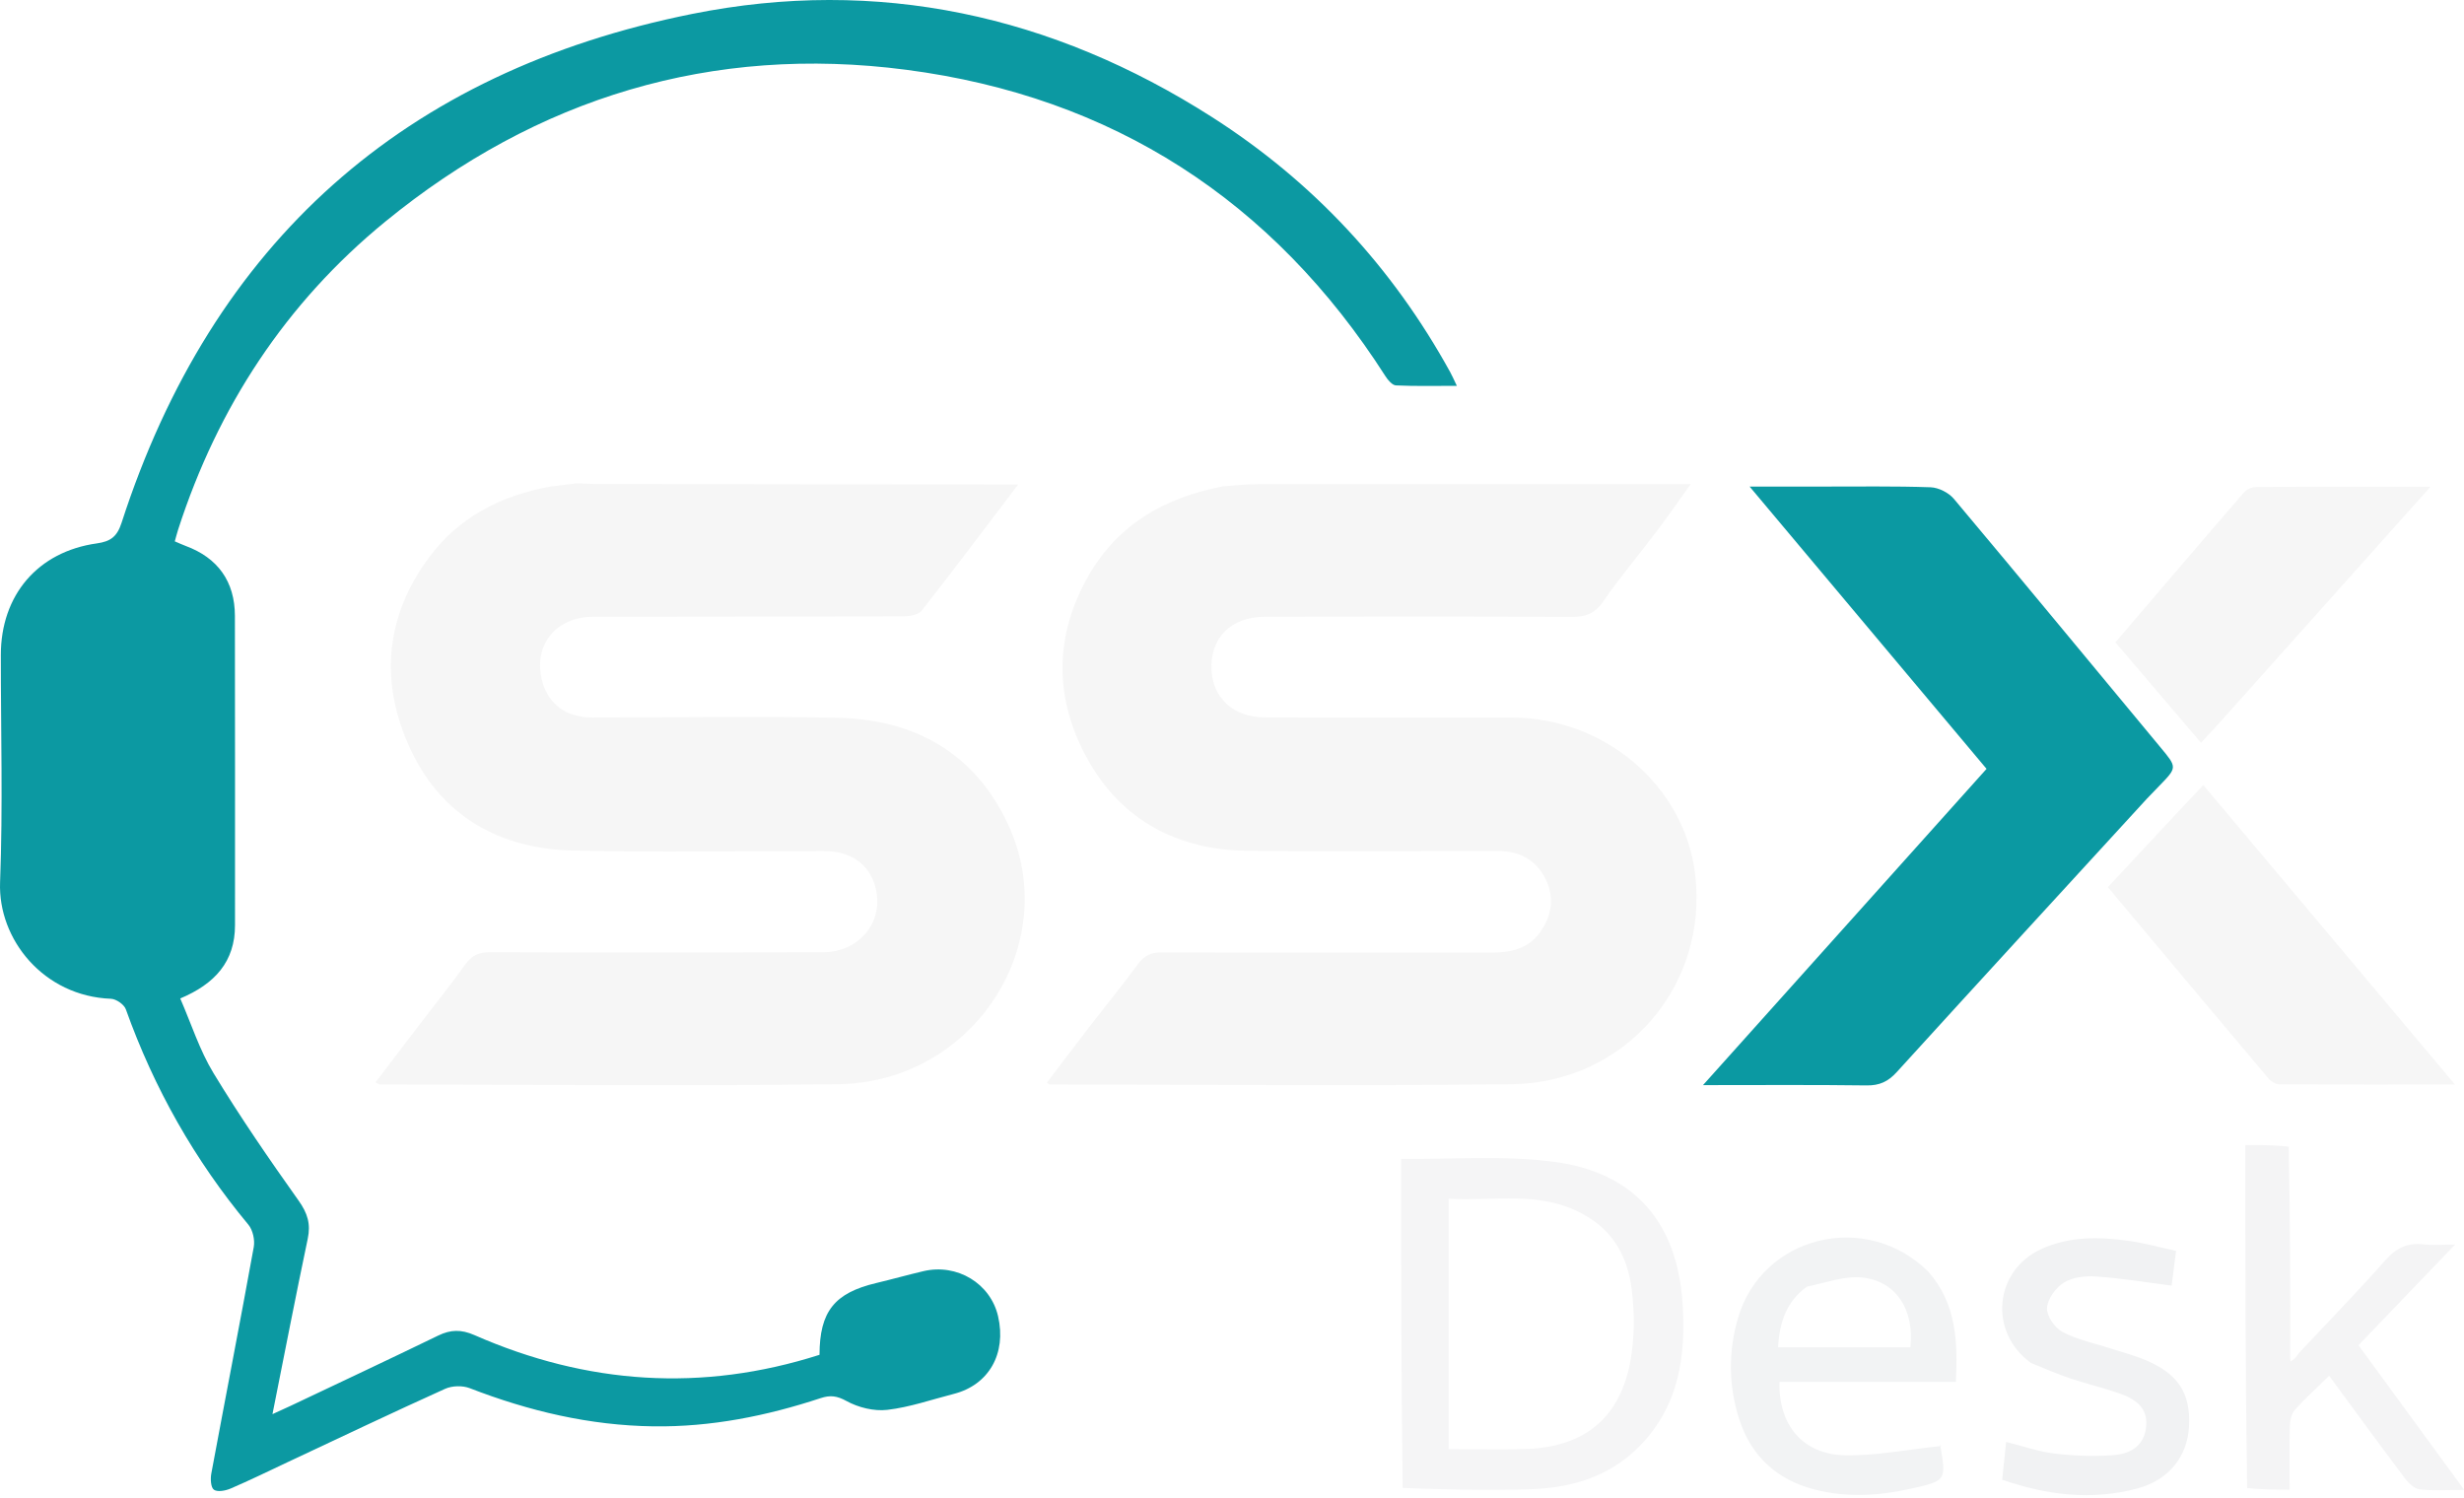
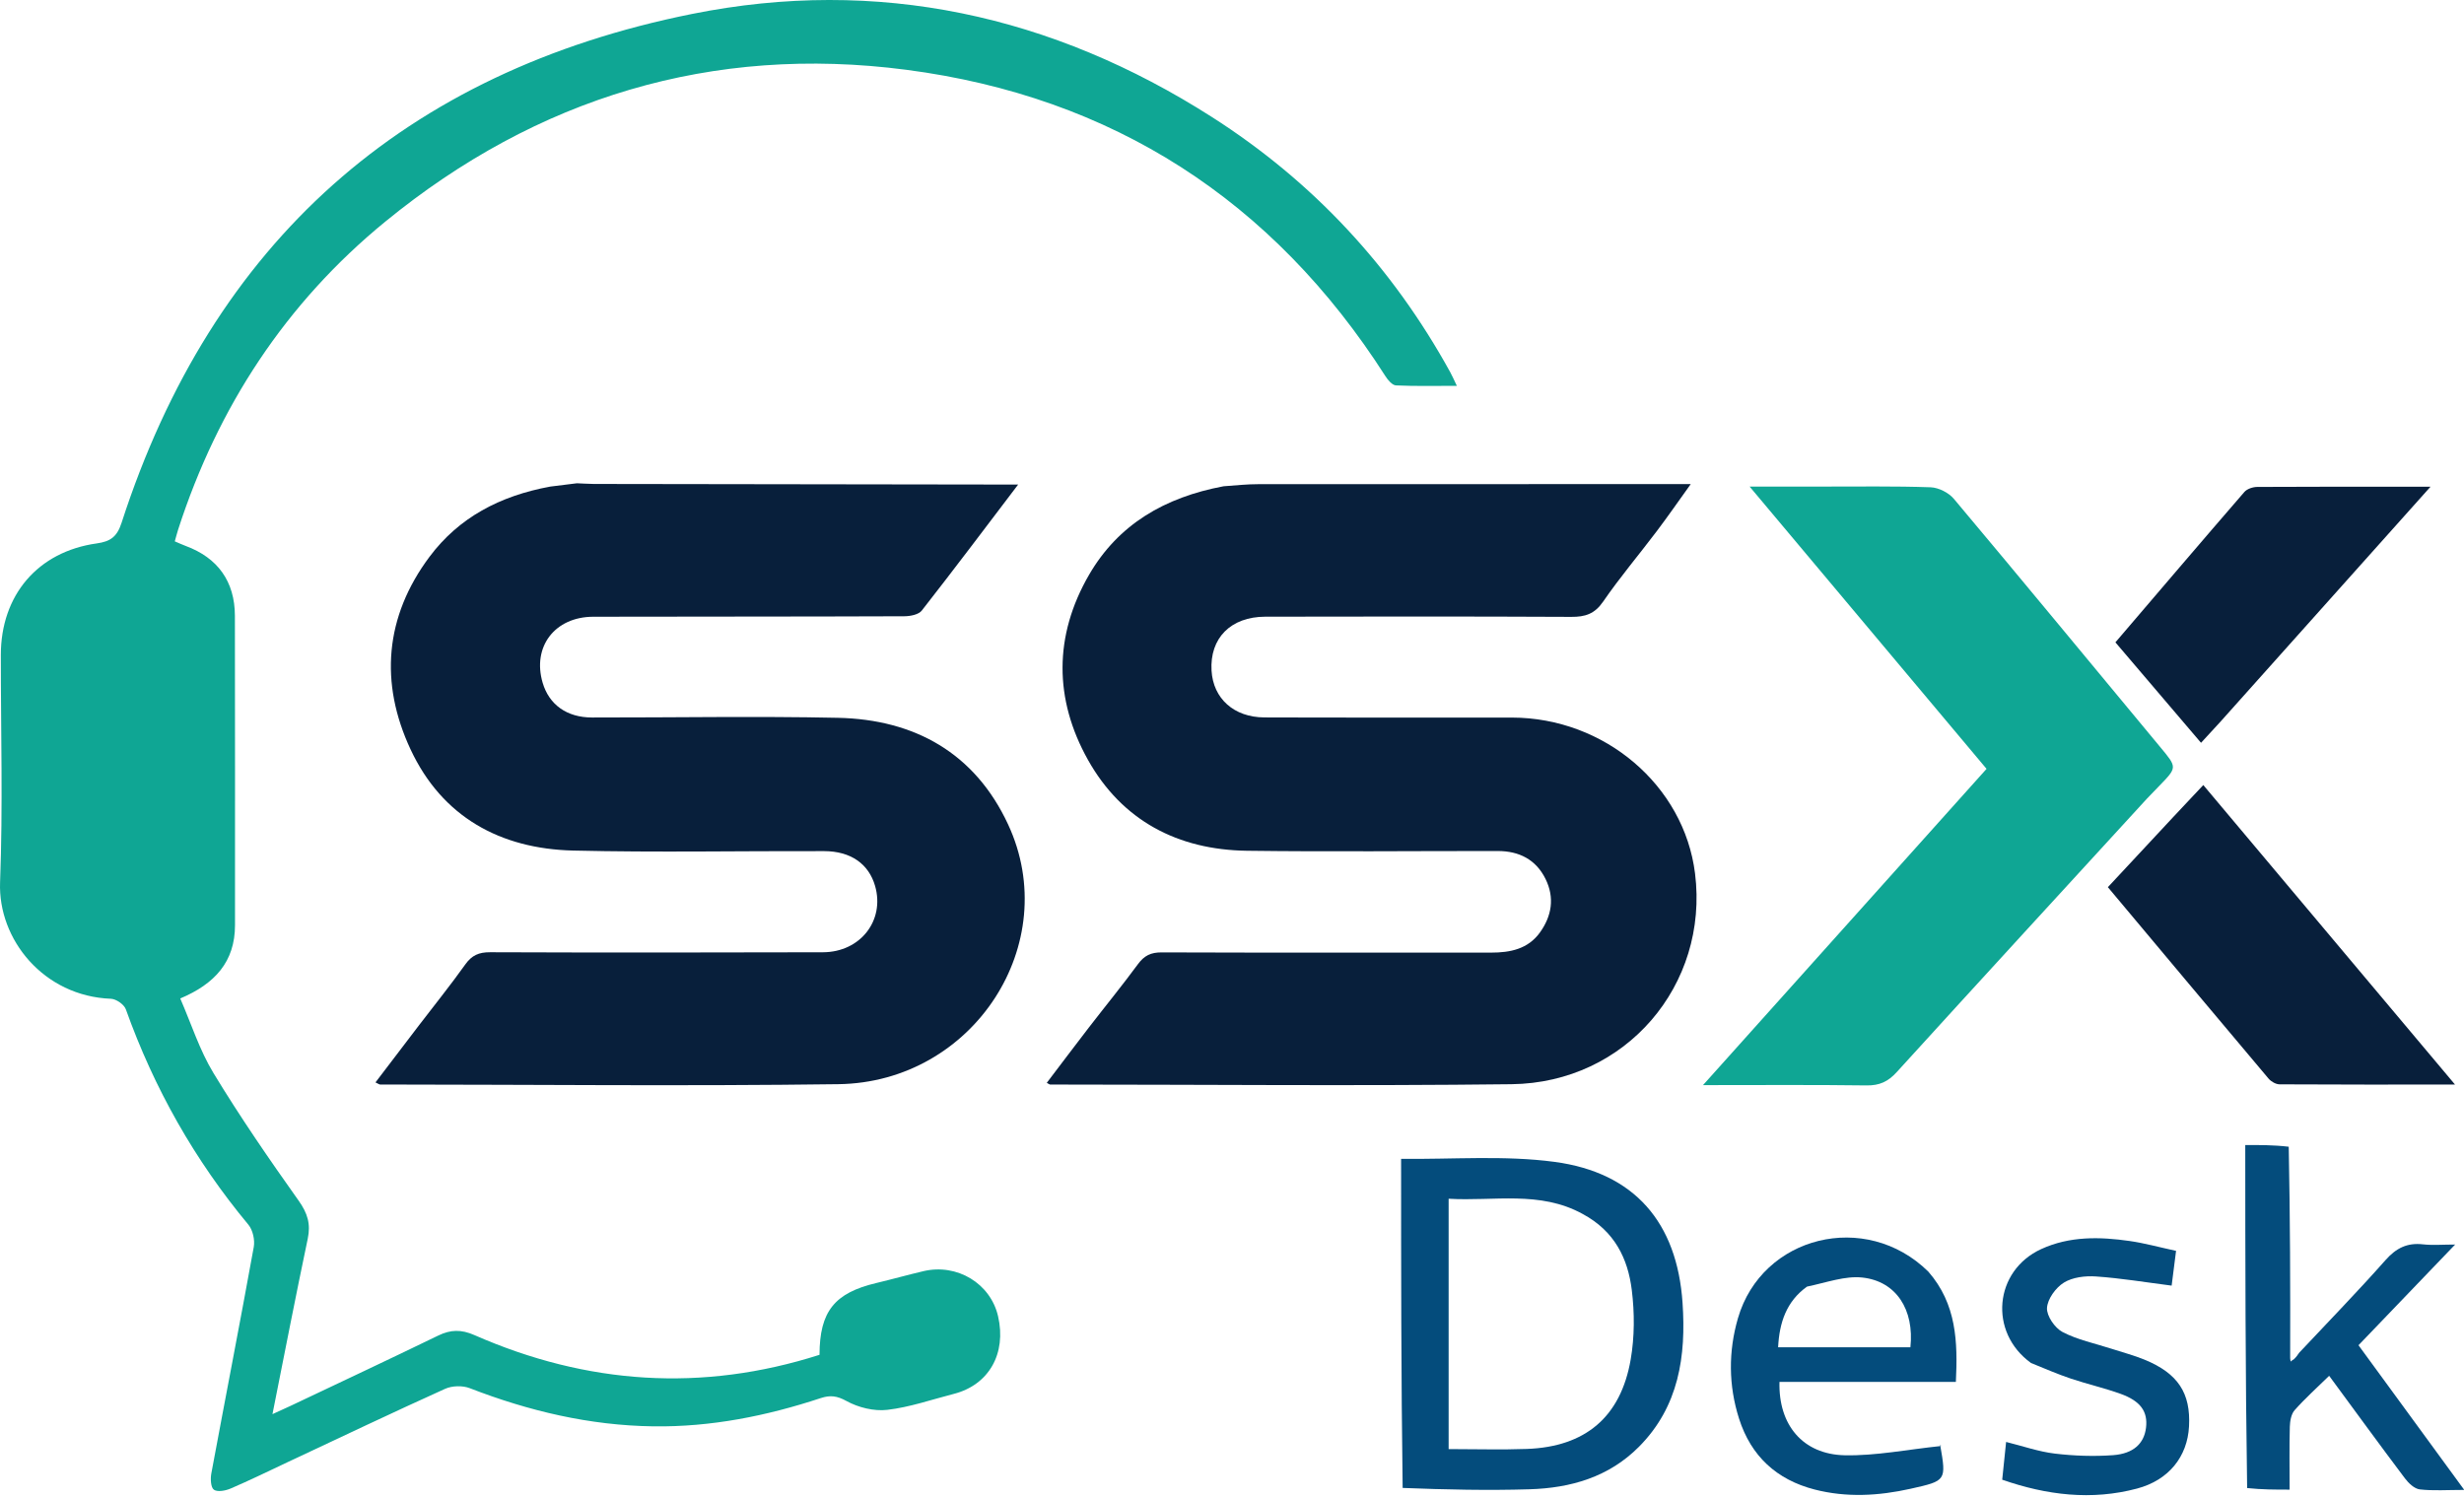
<svg xmlns="http://www.w3.org/2000/svg" version="1.2" viewBox="55 235 971 590" width="971" height="590">
  <defs>
		</defs>
  <style>
- 		.s0 { fill: #0c99a2 } 
- 		.s1 { fill: #f6f6f6 } 
- 		.s2 { fill: #0b99a2 } 
- 		.s3 { fill: #f5f5f6 } 
- 		.s4 { fill: #f4f4f5 } 
- 		.s5 { fill: #f2f3f4 } 
- 		.s6 { fill: #f1f2f3 } 
+ 		.s0 { fill: #0FA694 }
+ 		.s1 { fill: #081F3B }
+ 		.s2 { fill: #0FA694 }
+ 		.s3 { fill: #044C7C }
+ 		.s4 { fill: #044C7C }
+ 		.s5 { fill: #044C7C }
+ 		.s6 { fill: #044C7C }
	</style>
  <g id="Logo">
    <path class="s0" d="m168.45 811.19c-7.8 3.67-15.1 7.25-22.57 10.45-2 0.86-5.16 1.46-6.58 0.47-1.25-0.88-1.42-4.27-1.03-6.37 5.53-29.76 11.33-59.48 16.73-89.27 0.5-2.77-0.36-6.71-2.13-8.83-21.17-25.44-37.15-53.74-48.28-84.87-0.68-1.9-3.81-4.07-5.87-4.15-26.54-1-44.55-23.43-43.69-45.89 1.14-29.83 0.28-59.74 0.3-89.62 0.01-23.57 14.56-40.7 37.81-43.95 5.4-0.76 7.98-2.6 9.78-8.16 35.8-110.63 111.48-177.77 224.82-200.51 73.08-14.67 141.94 0.44 204.85 40.63 39.82 25.43 71.09 59.1 93.9 100.54 0.73 1.32 1.33 2.72 2.62 5.4-8.52 0-16.26 0.19-23.99-0.17-1.44-0.06-3.16-2.07-4.13-3.59-44.34-69.4-107.67-110.21-188.87-120.8-76.5-9.98-145.48 10.94-205.27 59.83-39.23 32.09-66.03 73.07-81.63 121.32-0.46 1.43-0.83 2.9-1.34 4.7 1.55 0.66 2.88 1.28 4.25 1.79 12.69 4.69 19.41 14.01 19.44 27.55 0.07 40.64 0.05 81.28 0.04 121.93 0 14.37-7.92 23.13-21.58 28.88 4.34 9.96 7.6 20.35 13.09 29.39 10.45 17.22 21.89 33.87 33.57 50.3 3.5 4.93 4.82 9.16 3.58 15.02-4.74 22.52-9.11 45.11-13.9 69.11 2.97-1.36 5.01-2.25 7.02-3.21 19.44-9.22 38.93-18.36 58.3-27.76 4.91-2.38 9.06-2.47 14.26-0.19 44.34 19.48 89.7 22.57 136 7.78 0.04-17.11 5.9-24.39 22.39-28.3 6.19-1.47 12.32-3.2 18.52-4.66 13.3-3.15 26.46 4.82 29.45 17.74 3.4 14.73-3.63 27.09-17.45 30.62-8.71 2.23-17.34 5.26-26.2 6.29-5.24 0.61-11.44-0.92-16.09-3.49-3.77-2.08-6.45-2.36-10.15-1.14-21.39 7.06-43.23 11.43-65.9 11.13-25.15-0.34-49.11-6.02-72.45-15.06-2.81-1.08-6.91-0.97-9.66 0.27-20.61 9.31-41.04 19.03-61.96 28.85z" />
    <path class="s1" d="m721.28 425.78c-4.45 6.19-8.8 12.48-13.4 18.57-7.01 9.29-14.56 18.2-21.14 27.77-3.34 4.85-7.06 6.02-12.54 5.99-40.19-0.19-80.39-0.15-120.59-0.07-13.65 0.03-21.92 8.5-21.17 21.27 0.64 10.95 8.78 18.38 20.82 18.43 32.51 0.12 65.02 0.02 97.53 0.06 36.51 0.04 67.85 26.73 72.18 61.42 5.5 44.01-27.31 82.54-72.32 83.07-60.61 0.72-121.24 0.15-181.87 0.13-0.17 0-0.35-0.18-1.27-0.67 5.57-7.33 11.03-14.6 16.58-21.8 6.44-8.34 13.12-16.51 19.36-24.99 2.47-3.36 5.07-4.63 9.29-4.62 43.27 0.16 86.55 0.05 129.82 0.09 7.58 0.01 14.57-1.4 19.27-7.91 4.69-6.51 5.88-13.73 2.22-21.13-3.79-7.68-10.44-10.99-18.79-11-32.95-0.03-65.9 0.33-98.85-0.1-27.27-0.36-49.25-11.89-62.67-35.82-13.38-23.87-13.47-48.94 0.42-72.92 11.49-19.83 29.72-30.53 53.01-34.91 5.21-0.39 9.37-0.82 13.52-0.82 56.87-0.05 113.73-0.04 170.59-0.04z" />
    <path class="s1" d="m282.35 425.46c1.84 0.1 3.68 0.19 6.66 0.27 56.5 0.07 111.86 0.15 167.21 0.24-12.61 16.59-25.13 33.26-37.98 49.67-1.25 1.59-4.54 2.22-6.88 2.23-40.86 0.16-81.72 0.1-122.58 0.19-15.18 0.04-24.12 11.85-19.93 26.04 2.55 8.62 9.52 13.66 19.44 13.67 32.29 0.04 64.6-0.56 96.87 0.12 30.34 0.64 54.02 13.94 67.08 41.97 21.91 46.99-13.61 101.71-66.86 102.42-60.18 0.81-120.39 0.16-180.58 0.13-0.35 0-0.7-0.3-1.83-0.83 5.75-7.55 11.39-14.97 17.04-22.37 6.14-8.03 12.49-15.9 18.35-24.12 2.58-3.63 5.37-4.83 9.8-4.81 43.72 0.16 87.44 0.13 131.15 0.01 14.76-0.05 24.43-12.55 20.55-26.1-2.5-8.71-9.56-13.73-20.09-13.76-32.95-0.09-65.91 0.56-98.85-0.22-28.76-0.68-51.68-13.25-64.11-39.83-12.27-26.21-10.2-52.32 7.45-75.95 11.55-15.45 27.68-23.99 47.55-27.66 4.19-0.54 7.36-0.93 10.54-1.31z" />
    <path class="s2" d="m901.03 549.78c-33.1 36.13-65.94 71.86-98.59 107.76-3.4 3.74-6.8 5.3-11.87 5.23-20.84-0.28-41.68-0.12-64.46-0.12 37.85-42.22 74.65-83.27 111.74-124.64-30.88-36.79-61.56-73.35-93.37-111.25 10.71 0 19.61-0.01 28.51 0 14.28 0.02 28.57-0.22 42.83 0.28 3.16 0.12 7.13 2.14 9.18 4.59 27.25 32.45 54.19 65.16 81.27 97.76 6.69 8.05 6.79 7.97-0.34 15.31-1.53 1.58-3.05 3.16-4.9 5.08z" />
    <path class="s1" d="m911.16 557.27c4.03-4.31 7.75-8.27 12.1-12.88 32.95 39.21 65.58 78.04 99.2 118.04-24.16 0-46.65 0.05-69.13-0.09-1.48-0.01-3.36-1.09-4.35-2.26-21.06-24.97-42.02-50.02-63.32-75.44 8.54-9.15 16.87-18.09 25.5-27.37z" />
    <path class="s1" d="m930 519.45c-2.53 2.76-4.75 5.17-7.63 8.29-11.36-13.32-22.49-26.39-33.74-39.59 17.1-20 33.87-39.69 50.81-59.25 1.07-1.24 3.36-1.99 5.09-2 22.14-0.13 44.27-0.09 68.28-0.09-28.14 31.48-55.32 61.89-82.81 92.64z" />
    <g id="Desk">
      <path class="s3" d="m607.14 691.7c20.17 0.25 40.61-1.45 60.46 1.2 31.54 4.22 48.3 23.92 50.45 55.57 1.43 20.92-1.42 40.87-17.2 56.73-11.89 11.95-26.91 16.24-43.1 16.73-16.46 0.5-32.94 0.14-50-0.53-0.6-43.68-0.61-86.69-0.61-129.7zm71.53 21.72c-16.84-9.28-35.01-4.93-52.8-5.99 0 33.32 0 65.84 0 98.66 10.7 0 20.8 0.31 30.88-0.06 22.94-0.85 36.93-12.52 40.86-35.23 1.55-8.93 1.55-18.42 0.43-27.43-1.52-12.32-6.73-23.18-19.37-29.95z" />
      <path class="s4" d="m961.03 768.14c11.39-12.15 23.02-24.08 34.05-36.54 4.2-4.74 8.54-6.9 14.75-6.2 3.84 0.43 7.77 0.08 12.68 0.08-13.12 13.66-25.4 26.45-38.09 39.68 13.66 18.69 27.28 37.32 41.68 57.02-6.75 0-12.2 0.41-17.52-0.2-2.11-0.25-4.42-2.43-5.84-4.33-10.01-13.3-19.81-26.75-29.88-40.44-4.76 4.66-9.44 8.86-13.59 13.53-1.38 1.55-1.85 4.32-1.91 6.55-0.22 8.07-0.08 16.16-0.08 24.78-5.65 0-10.85 0-16.74-0.62-0.7-45.47-0.72-90.32-0.74-135.18 5.55-0.02 11.1-0.05 17.13 0.66 0.56 28.18 0.64 55.63 0.57 83.34 0 0.63 0.14 0.99 0.28 1.34 0.23-0.27 0.45-0.55 1.08-0.83 0.99-0.89 1.58-1.77 2.17-2.64z" />
      <path class="s5" d="m814.91 736.16c11.15 12.8 11.61 27.68 10.85 43.45-23.55 0-46.54 0-69.51 0-0.47 16.89 9.15 28.57 25.72 28.92 12.28 0.25 24.61-2.27 38-3.66-0.92-1.02-0.45-0.74-0.39-0.39 2.44 14.08 2.44 14.09-11.69 17.25-12.58 2.81-25.22 3.53-37.81 0.29-14.95-3.85-25.06-13.17-29.76-27.91-4.18-13.09-4.24-26.5-0.44-39.59 9.45-32.53 50.38-42.64 75.03-18.36zm-47.81 5.9c-8.11 5.83-10.89 14.1-11.39 23.92 17.76 0 34.96 0 52.13 0 1.58-14.81-5.57-26.07-18.98-27.5-6.78-0.72-13.93 1.94-21.76 3.58z" />
      <path class="s6" d="m855.37 772.16c-16.83-12.15-14.5-36.36 3.99-44.88 11.21-5.15 23.08-4.9 34.93-3.19 5.83 0.84 11.56 2.43 18.24 3.88-0.63 4.98-1.21 9.58-1.74 13.7-10.34-1.32-20.04-2.94-29.8-3.61-4.21-0.3-9.22 0.29-12.66 2.42-3.21 1.98-6.46 6.45-6.66 9.99-0.18 3.13 3.09 7.89 6.12 9.48 5.94 3.1 12.77 4.48 19.24 6.58 4.38 1.43 8.87 2.59 13.12 4.34 13.14 5.4 18.19 13.15 17.49 26.27-0.63 11.96-8.01 21.18-20.45 24.5-18 4.79-35.64 2.61-53.17-3.48 0.52-5.06 1.01-9.8 1.54-14.88 6.6 1.63 12.82 3.83 19.21 4.59 7.58 0.9 15.34 1.17 22.94 0.62 8.12-0.6 12.23-4.67 12.98-10.8 0.78-6.35-2.11-10.54-10.09-13.4-6.4-2.29-13.07-3.81-19.52-5.97-5.18-1.74-10.21-3.92-15.71-6.16z" />
    </g>
  </g>
</svg>
